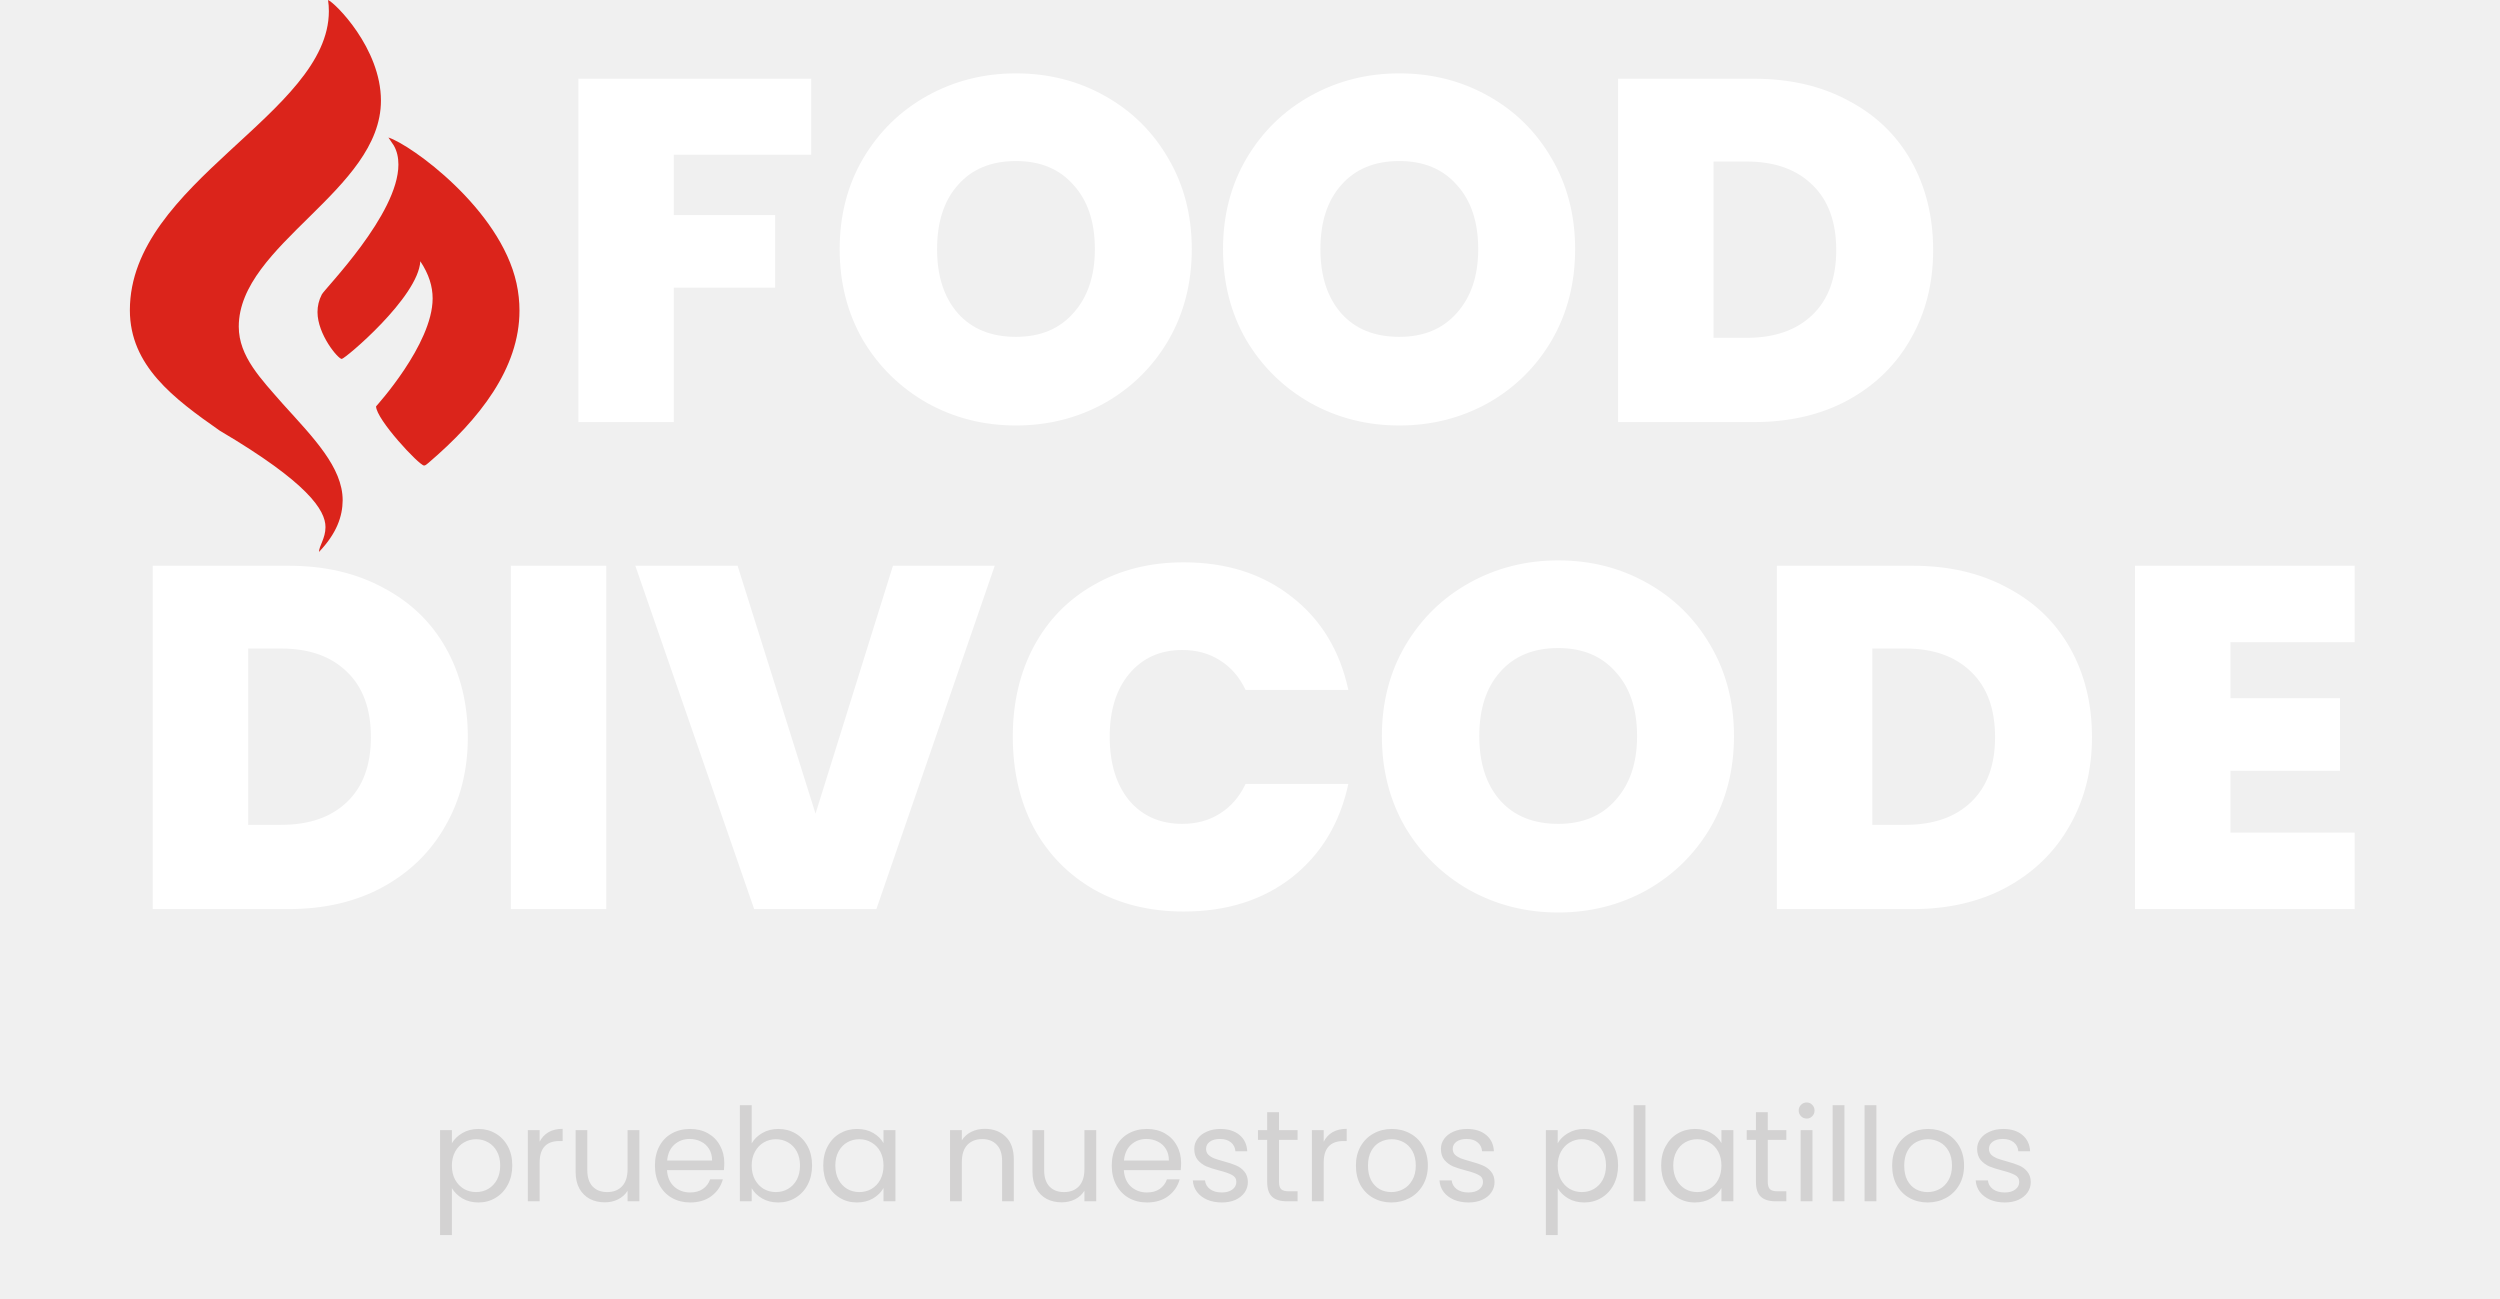
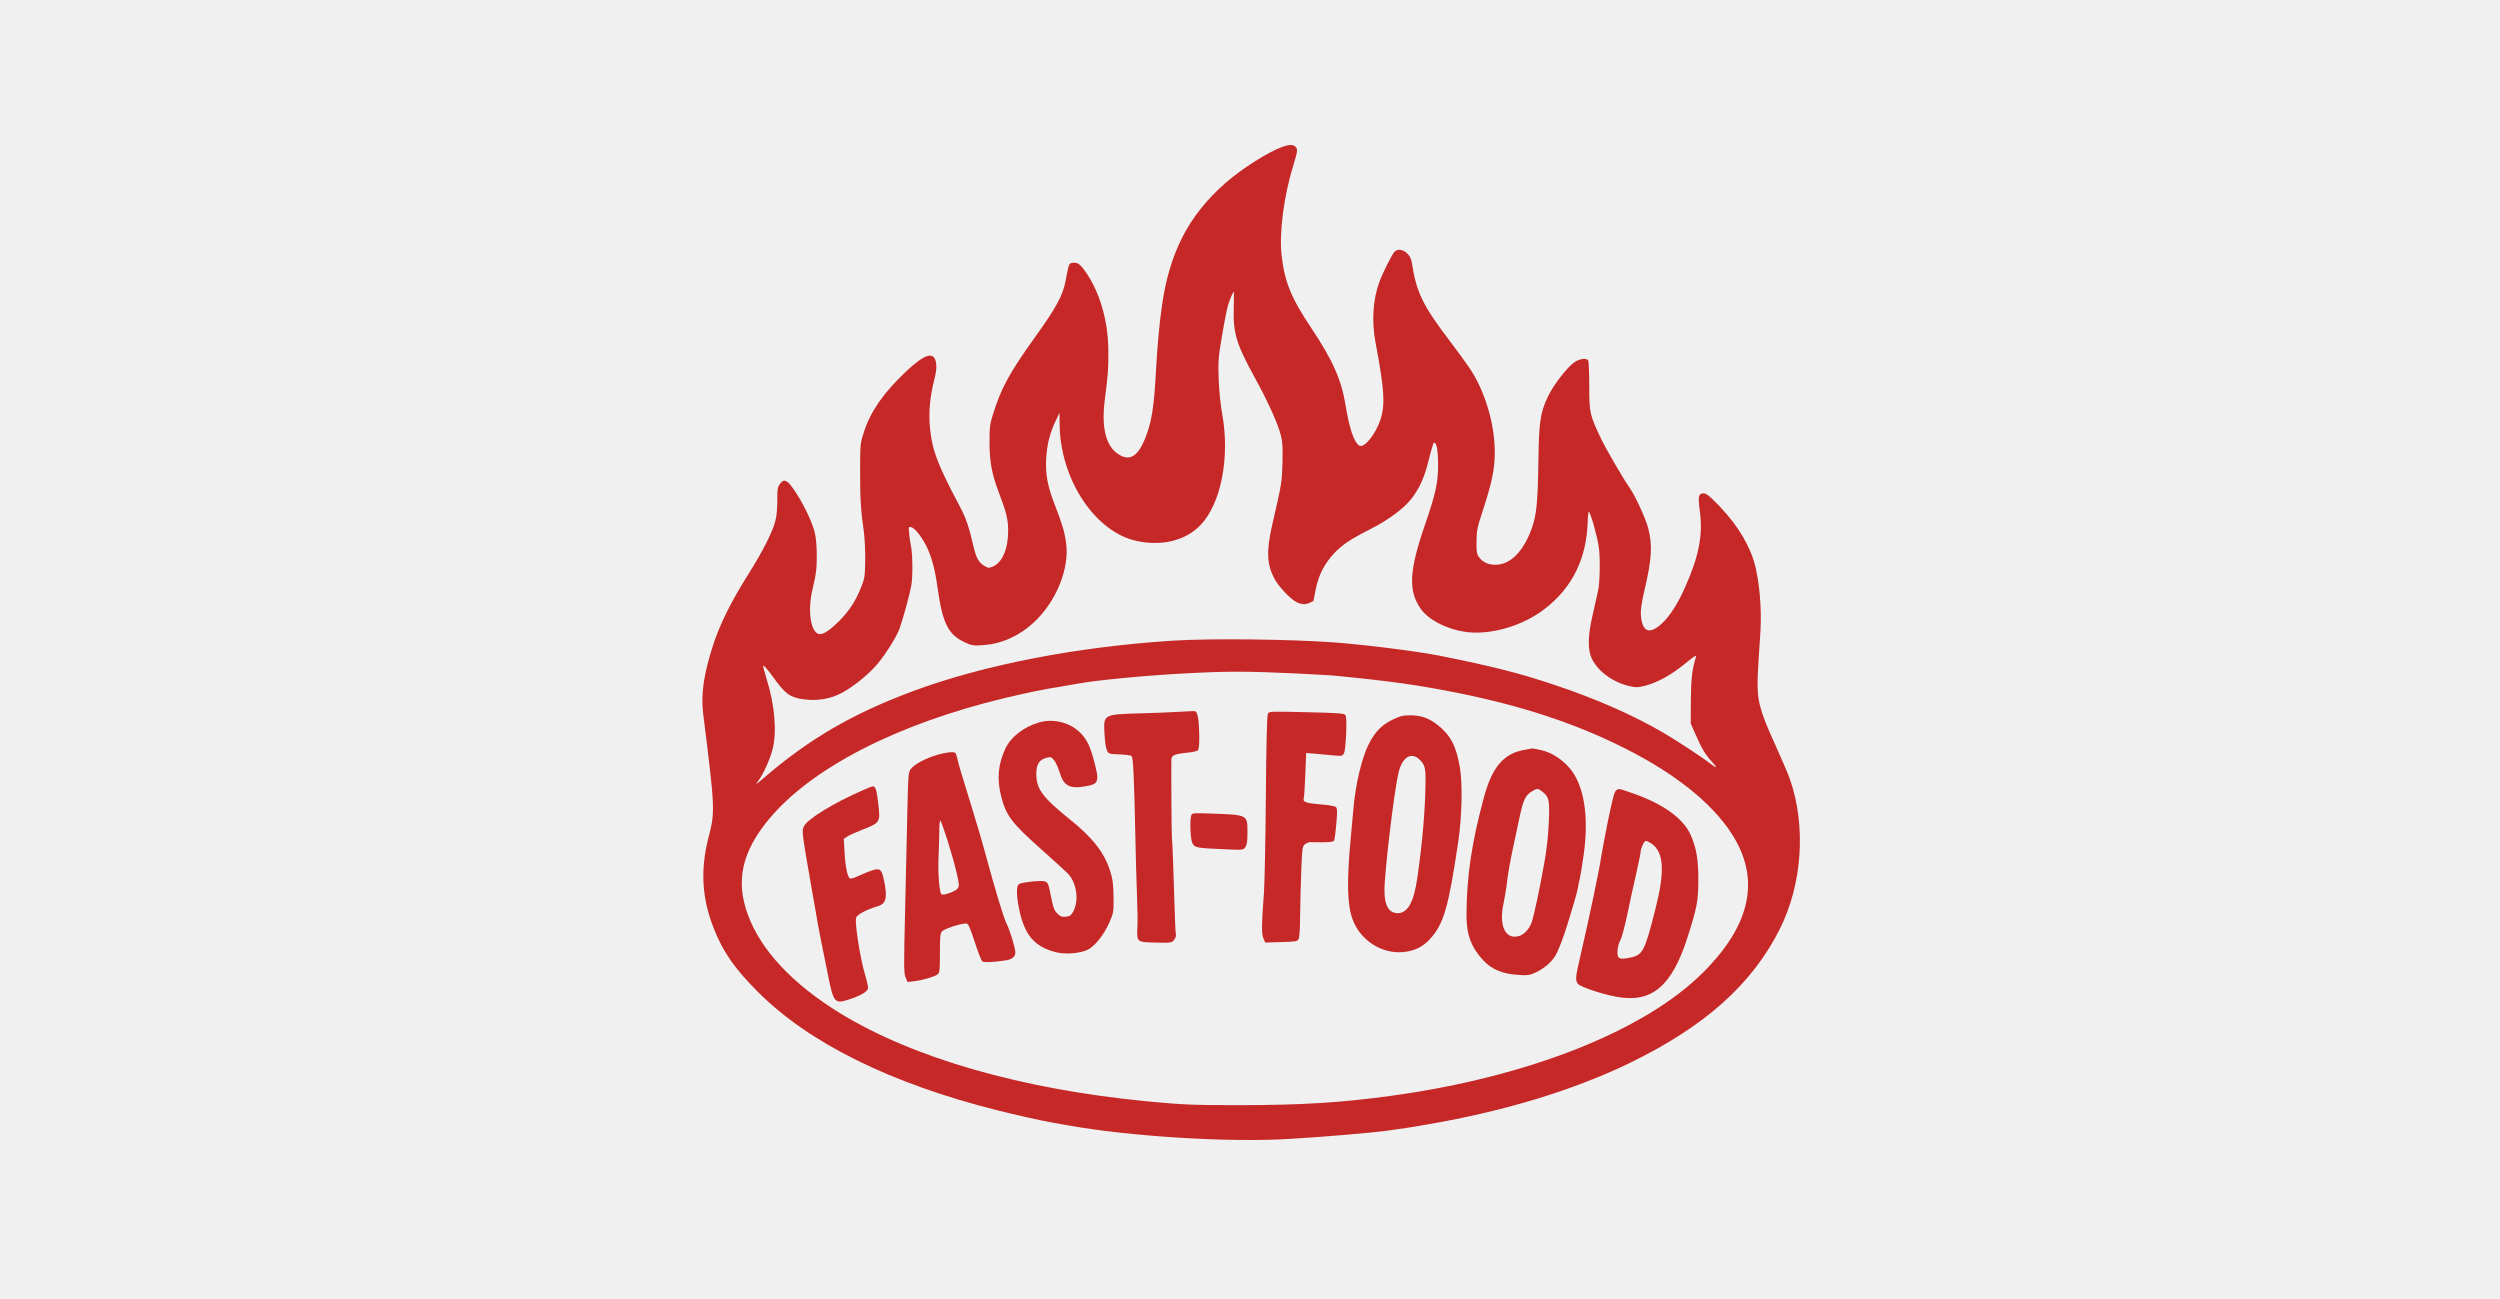
- <svg xmlns="http://www.w3.org/2000/svg" width="77" height="40" viewBox="0 0 77 40" fill="none">
-   <path d="M7.354 10.06C7.354 7.53 11.733 5.86 11.733 3.1C11.733 1.485 10.317 0.082 10.104 0C10.121 0.113 10.129 0.23 10.129 0.343C10.129 3.501 4 5.62 4 9.553C4 11.26 5.342 12.268 6.771 13.266C9.483 14.867 10.025 15.714 10.025 16.235C10.025 16.582 9.825 16.818 9.825 17C10.371 16.427 10.55 15.906 10.554 15.409C10.554 14.394 9.65 13.479 8.713 12.443C8.046 11.678 7.354 10.982 7.354 10.06ZM15.908 8.723C15.404 6.432 12.658 4.457 11.963 4.235L12.129 4.481C12.229 4.656 12.271 4.855 12.271 5.068C12.271 6.6 10.012 8.881 9.912 9.069C9.821 9.244 9.779 9.429 9.779 9.611C9.779 10.3 10.412 11.055 10.525 11.055C10.625 11.055 12.883 9.155 12.946 8.047C13.213 8.449 13.325 8.822 13.325 9.193C13.325 10.605 11.583 12.515 11.583 12.515C11.583 12.913 12.912 14.339 13.062 14.339C13.104 14.339 13.154 14.291 13.196 14.257C14.775 12.909 16 11.342 16 9.566C16 9.292 15.971 9.011 15.908 8.723Z" fill="#DB241B" />
-   <path d="M24.984 2.425V4.765H20.754V6.625H23.874V8.86H20.754V13H17.814V2.425H24.984ZM31.292 13.105C30.302 13.105 29.392 12.875 28.562 12.415C27.732 11.945 27.072 11.3 26.582 10.48C26.102 9.65 25.862 8.715 25.862 7.675C25.862 6.635 26.102 5.705 26.582 4.885C27.072 4.055 27.732 3.41 28.562 2.95C29.392 2.49 30.302 2.26 31.292 2.26C32.292 2.26 33.202 2.49 34.022 2.95C34.852 3.41 35.507 4.055 35.987 4.885C36.467 5.705 36.707 6.635 36.707 7.675C36.707 8.715 36.467 9.65 35.987 10.48C35.507 11.3 34.852 11.945 34.022 12.415C33.192 12.875 32.282 13.105 31.292 13.105ZM31.292 10.375C32.042 10.375 32.632 10.13 33.062 9.64C33.502 9.15 33.722 8.495 33.722 7.675C33.722 6.835 33.502 6.175 33.062 5.695C32.632 5.205 32.042 4.96 31.292 4.96C30.532 4.96 29.937 5.205 29.507 5.695C29.077 6.175 28.862 6.835 28.862 7.675C28.862 8.505 29.077 9.165 29.507 9.655C29.937 10.135 30.532 10.375 31.292 10.375ZM43.099 13.105C42.109 13.105 41.199 12.875 40.369 12.415C39.539 11.945 38.879 11.3 38.389 10.48C37.909 9.65 37.669 8.715 37.669 7.675C37.669 6.635 37.909 5.705 38.389 4.885C38.879 4.055 39.539 3.41 40.369 2.95C41.199 2.49 42.109 2.26 43.099 2.26C44.099 2.26 45.009 2.49 45.829 2.95C46.659 3.41 47.314 4.055 47.794 4.885C48.274 5.705 48.514 6.635 48.514 7.675C48.514 8.715 48.274 9.65 47.794 10.48C47.314 11.3 46.659 11.945 45.829 12.415C44.999 12.875 44.089 13.105 43.099 13.105ZM43.099 10.375C43.849 10.375 44.439 10.13 44.869 9.64C45.309 9.15 45.529 8.495 45.529 7.675C45.529 6.835 45.309 6.175 44.869 5.695C44.439 5.205 43.849 4.96 43.099 4.96C42.339 4.96 41.744 5.205 41.314 5.695C40.884 6.175 40.669 6.835 40.669 7.675C40.669 8.505 40.884 9.165 41.314 9.655C41.744 10.135 42.339 10.375 43.099 10.375ZM54.021 2.425C55.131 2.425 56.101 2.65 56.931 3.1C57.771 3.54 58.416 4.16 58.866 4.96C59.316 5.76 59.541 6.675 59.541 7.705C59.541 8.725 59.311 9.635 58.851 10.435C58.401 11.235 57.756 11.865 56.916 12.325C56.086 12.775 55.121 13 54.021 13H49.836V2.425H54.021ZM53.796 10.405C54.656 10.405 55.331 10.17 55.821 9.7C56.311 9.23 56.556 8.565 56.556 7.705C56.556 6.835 56.311 6.165 55.821 5.695C55.331 5.215 54.656 4.975 53.796 4.975H52.776V10.405H53.796ZM8.889 17.425C9.999 17.425 10.969 17.65 11.799 18.1C12.639 18.54 13.284 19.16 13.734 19.96C14.184 20.76 14.409 21.675 14.409 22.705C14.409 23.725 14.179 24.635 13.719 25.435C13.269 26.235 12.624 26.865 11.784 27.325C10.954 27.775 9.989 28 8.889 28H4.704V17.425H8.889ZM8.664 25.405C9.524 25.405 10.199 25.17 10.689 24.7C11.179 24.23 11.424 23.565 11.424 22.705C11.424 21.835 11.179 21.165 10.689 20.695C10.199 20.215 9.524 19.975 8.664 19.975H7.644V25.405H8.664ZM18.674 17.425V28H15.734V17.425H18.674ZM30.638 17.425L26.993 28H23.228L19.568 17.425H22.718L25.118 25.06L27.503 17.425H30.638ZM31.194 22.69C31.194 21.65 31.409 20.725 31.839 19.915C32.279 19.095 32.899 18.46 33.699 18.01C34.499 17.55 35.419 17.32 36.459 17.32C37.779 17.32 38.889 17.675 39.789 18.385C40.689 19.085 41.269 20.04 41.529 21.25H38.364C38.174 20.85 37.909 20.545 37.569 20.335C37.239 20.125 36.854 20.02 36.414 20.02C35.734 20.02 35.189 20.265 34.779 20.755C34.379 21.235 34.179 21.88 34.179 22.69C34.179 23.51 34.379 24.165 34.779 24.655C35.189 25.135 35.734 25.375 36.414 25.375C36.854 25.375 37.239 25.27 37.569 25.06C37.909 24.85 38.174 24.545 38.364 24.145H41.529C41.269 25.355 40.689 26.315 39.789 27.025C38.889 27.725 37.779 28.075 36.459 28.075C35.419 28.075 34.499 27.85 33.699 27.4C32.899 26.94 32.279 26.305 31.839 25.495C31.409 24.675 31.194 23.74 31.194 22.69ZM47.992 28.105C47.002 28.105 46.092 27.875 45.261 27.415C44.431 26.945 43.772 26.3 43.282 25.48C42.801 24.65 42.562 23.715 42.562 22.675C42.562 21.635 42.801 20.705 43.282 19.885C43.772 19.055 44.431 18.41 45.261 17.95C46.092 17.49 47.002 17.26 47.992 17.26C48.992 17.26 49.901 17.49 50.721 17.95C51.551 18.41 52.206 19.055 52.687 19.885C53.166 20.705 53.407 21.635 53.407 22.675C53.407 23.715 53.166 24.65 52.687 25.48C52.206 26.3 51.551 26.945 50.721 27.415C49.892 27.875 48.981 28.105 47.992 28.105ZM47.992 25.375C48.742 25.375 49.331 25.13 49.761 24.64C50.202 24.15 50.422 23.495 50.422 22.675C50.422 21.835 50.202 21.175 49.761 20.695C49.331 20.205 48.742 19.96 47.992 19.96C47.231 19.96 46.636 20.205 46.206 20.695C45.776 21.175 45.562 21.835 45.562 22.675C45.562 23.505 45.776 24.165 46.206 24.655C46.636 25.135 47.231 25.375 47.992 25.375ZM58.913 17.425C60.023 17.425 60.993 17.65 61.823 18.1C62.663 18.54 63.308 19.16 63.758 19.96C64.208 20.76 64.433 21.675 64.433 22.705C64.433 23.725 64.203 24.635 63.743 25.435C63.293 26.235 62.648 26.865 61.808 27.325C60.978 27.775 60.013 28 58.913 28H54.728V17.425H58.913ZM58.688 25.405C59.548 25.405 60.223 25.17 60.713 24.7C61.203 24.23 61.448 23.565 61.448 22.705C61.448 21.835 61.203 21.165 60.713 20.695C60.223 20.215 59.548 19.975 58.688 19.975H57.668V25.405H58.688ZM68.698 19.78V21.505H72.073V23.74H68.698V25.645H72.523V28H65.758V17.425H72.523V19.78H68.698Z" fill="white" />
-   <path d="M13.918 35.212C13.99 35.087 14.097 34.983 14.238 34.9C14.382 34.815 14.549 34.772 14.738 34.772C14.933 34.772 15.109 34.819 15.266 34.912C15.426 35.005 15.551 35.137 15.642 35.308C15.733 35.476 15.778 35.672 15.778 35.896C15.778 36.117 15.733 36.315 15.642 36.488C15.551 36.661 15.426 36.796 15.266 36.892C15.109 36.988 14.933 37.036 14.738 37.036C14.551 37.036 14.386 36.995 14.242 36.912C14.101 36.827 13.993 36.721 13.918 36.596V38.04H13.554V34.808H13.918V35.212ZM15.406 35.896C15.406 35.731 15.373 35.587 15.306 35.464C15.239 35.341 15.149 35.248 15.034 35.184C14.922 35.12 14.798 35.088 14.662 35.088C14.529 35.088 14.405 35.121 14.29 35.188C14.178 35.252 14.087 35.347 14.018 35.472C13.951 35.595 13.918 35.737 13.918 35.9C13.918 36.065 13.951 36.211 14.018 36.336C14.087 36.459 14.178 36.553 14.29 36.62C14.405 36.684 14.529 36.716 14.662 36.716C14.798 36.716 14.922 36.684 15.034 36.62C15.149 36.553 15.239 36.459 15.306 36.336C15.373 36.211 15.406 36.064 15.406 35.896ZM16.621 35.164C16.685 35.039 16.776 34.941 16.893 34.872C17.013 34.803 17.159 34.768 17.329 34.768V35.144H17.233C16.825 35.144 16.621 35.365 16.621 35.808V37H16.257V34.808H16.621V35.164ZM19.693 34.808V37H19.329V36.676C19.26 36.788 19.163 36.876 19.037 36.94C18.915 37.001 18.779 37.032 18.629 37.032C18.459 37.032 18.305 36.997 18.169 36.928C18.033 36.856 17.925 36.749 17.845 36.608C17.768 36.467 17.729 36.295 17.729 36.092V34.808H18.089V36.044C18.089 36.26 18.144 36.427 18.253 36.544C18.363 36.659 18.512 36.716 18.701 36.716C18.896 36.716 19.049 36.656 19.161 36.536C19.273 36.416 19.329 36.241 19.329 36.012V34.808H19.693ZM22.308 35.82C22.308 35.889 22.304 35.963 22.296 36.04H20.544C20.557 36.256 20.631 36.425 20.764 36.548C20.9 36.668 21.064 36.728 21.256 36.728C21.413 36.728 21.544 36.692 21.648 36.62C21.755 36.545 21.829 36.447 21.872 36.324H22.264C22.205 36.535 22.088 36.707 21.912 36.84C21.736 36.971 21.517 37.036 21.256 37.036C21.048 37.036 20.861 36.989 20.696 36.896C20.533 36.803 20.405 36.671 20.312 36.5C20.219 36.327 20.172 36.127 20.172 35.9C20.172 35.673 20.217 35.475 20.308 35.304C20.399 35.133 20.525 35.003 20.688 34.912C20.853 34.819 21.043 34.772 21.256 34.772C21.464 34.772 21.648 34.817 21.808 34.908C21.968 34.999 22.091 35.124 22.176 35.284C22.264 35.441 22.308 35.62 22.308 35.82ZM21.932 35.744C21.932 35.605 21.901 35.487 21.84 35.388C21.779 35.287 21.695 35.211 21.588 35.16C21.484 35.107 21.368 35.08 21.24 35.08C21.056 35.08 20.899 35.139 20.768 35.256C20.64 35.373 20.567 35.536 20.548 35.744H21.932ZM23.152 35.216C23.227 35.085 23.337 34.979 23.48 34.896C23.625 34.813 23.788 34.772 23.973 34.772C24.17 34.772 24.347 34.819 24.505 34.912C24.662 35.005 24.786 35.137 24.877 35.308C24.967 35.476 25.012 35.672 25.012 35.896C25.012 36.117 24.967 36.315 24.877 36.488C24.786 36.661 24.66 36.796 24.5 36.892C24.343 36.988 24.167 37.036 23.973 37.036C23.783 37.036 23.616 36.995 23.473 36.912C23.331 36.829 23.224 36.724 23.152 36.596V37H22.788V34.04H23.152V35.216ZM24.64 35.896C24.64 35.731 24.607 35.587 24.541 35.464C24.474 35.341 24.383 35.248 24.268 35.184C24.157 35.12 24.032 35.088 23.896 35.088C23.763 35.088 23.639 35.121 23.524 35.188C23.413 35.252 23.322 35.347 23.253 35.472C23.186 35.595 23.152 35.737 23.152 35.9C23.152 36.065 23.186 36.211 23.253 36.336C23.322 36.459 23.413 36.553 23.524 36.62C23.639 36.684 23.763 36.716 23.896 36.716C24.032 36.716 24.157 36.684 24.268 36.62C24.383 36.553 24.474 36.459 24.541 36.336C24.607 36.211 24.64 36.064 24.64 35.896ZM25.356 35.896C25.356 35.672 25.401 35.476 25.492 35.308C25.582 35.137 25.706 35.005 25.864 34.912C26.024 34.819 26.201 34.772 26.396 34.772C26.588 34.772 26.754 34.813 26.896 34.896C27.037 34.979 27.142 35.083 27.212 35.208V34.808H27.58V37H27.212V36.592C27.14 36.72 27.032 36.827 26.888 36.912C26.746 36.995 26.581 37.036 26.392 37.036C26.197 37.036 26.021 36.988 25.864 36.892C25.706 36.796 25.582 36.661 25.492 36.488C25.401 36.315 25.356 36.117 25.356 35.896ZM27.212 35.9C27.212 35.735 27.178 35.591 27.112 35.468C27.045 35.345 26.954 35.252 26.84 35.188C26.728 35.121 26.604 35.088 26.468 35.088C26.332 35.088 26.208 35.12 26.096 35.184C25.984 35.248 25.894 35.341 25.828 35.464C25.761 35.587 25.728 35.731 25.728 35.896C25.728 36.064 25.761 36.211 25.828 36.336C25.894 36.459 25.984 36.553 26.096 36.62C26.208 36.684 26.332 36.716 26.468 36.716C26.604 36.716 26.728 36.684 26.84 36.62C26.954 36.553 27.045 36.459 27.112 36.336C27.178 36.211 27.212 36.065 27.212 35.9ZM30.329 34.768C30.596 34.768 30.812 34.849 30.977 35.012C31.142 35.172 31.225 35.404 31.225 35.708V37H30.865V35.76C30.865 35.541 30.811 35.375 30.701 35.26C30.592 35.143 30.442 35.084 30.253 35.084C30.061 35.084 29.908 35.144 29.793 35.264C29.681 35.384 29.625 35.559 29.625 35.788V37H29.261V34.808H29.625V35.12C29.697 35.008 29.794 34.921 29.917 34.86C30.043 34.799 30.18 34.768 30.329 34.768ZM33.764 34.808V37H33.4V36.676C33.33 36.788 33.233 36.876 33.108 36.94C32.985 37.001 32.849 37.032 32.7 37.032C32.529 37.032 32.376 36.997 32.24 36.928C32.104 36.856 31.996 36.749 31.916 36.608C31.838 36.467 31.8 36.295 31.8 36.092V34.808H32.16V36.044C32.16 36.26 32.214 36.427 32.324 36.544C32.433 36.659 32.582 36.716 32.772 36.716C32.966 36.716 33.12 36.656 33.232 36.536C33.344 36.416 33.4 36.241 33.4 36.012V34.808H33.764ZM36.378 35.82C36.378 35.889 36.374 35.963 36.366 36.04H34.614C34.628 36.256 34.701 36.425 34.834 36.548C34.97 36.668 35.134 36.728 35.326 36.728C35.484 36.728 35.614 36.692 35.718 36.62C35.825 36.545 35.9 36.447 35.942 36.324H36.334C36.276 36.535 36.158 36.707 35.982 36.84C35.806 36.971 35.588 37.036 35.326 37.036C35.118 37.036 34.932 36.989 34.766 36.896C34.604 36.803 34.476 36.671 34.382 36.5C34.289 36.327 34.242 36.127 34.242 35.9C34.242 35.673 34.288 35.475 34.378 35.304C34.469 35.133 34.596 35.003 34.758 34.912C34.924 34.819 35.113 34.772 35.326 34.772C35.534 34.772 35.718 34.817 35.878 34.908C36.038 34.999 36.161 35.124 36.246 35.284C36.334 35.441 36.378 35.62 36.378 35.82ZM36.002 35.744C36.002 35.605 35.972 35.487 35.91 35.388C35.849 35.287 35.765 35.211 35.658 35.16C35.554 35.107 35.438 35.08 35.31 35.08C35.126 35.08 34.969 35.139 34.838 35.256C34.71 35.373 34.637 35.536 34.618 35.744H36.002ZM37.635 37.036C37.467 37.036 37.316 37.008 37.183 36.952C37.049 36.893 36.944 36.813 36.867 36.712C36.789 36.608 36.747 36.489 36.739 36.356H37.115C37.125 36.465 37.176 36.555 37.267 36.624C37.36 36.693 37.481 36.728 37.631 36.728C37.769 36.728 37.879 36.697 37.959 36.636C38.039 36.575 38.079 36.497 38.079 36.404C38.079 36.308 38.036 36.237 37.951 36.192C37.865 36.144 37.733 36.097 37.555 36.052C37.392 36.009 37.259 35.967 37.155 35.924C37.053 35.879 36.965 35.813 36.891 35.728C36.819 35.64 36.783 35.525 36.783 35.384C36.783 35.272 36.816 35.169 36.883 35.076C36.949 34.983 37.044 34.909 37.167 34.856C37.289 34.8 37.429 34.772 37.587 34.772C37.829 34.772 38.025 34.833 38.175 34.956C38.324 35.079 38.404 35.247 38.415 35.46H38.051C38.043 35.345 37.996 35.253 37.911 35.184C37.828 35.115 37.716 35.08 37.575 35.08C37.444 35.08 37.34 35.108 37.263 35.164C37.185 35.22 37.147 35.293 37.147 35.384C37.147 35.456 37.169 35.516 37.215 35.564C37.263 35.609 37.321 35.647 37.391 35.676C37.463 35.703 37.561 35.733 37.687 35.768C37.844 35.811 37.972 35.853 38.071 35.896C38.169 35.936 38.253 35.997 38.323 36.08C38.395 36.163 38.432 36.271 38.435 36.404C38.435 36.524 38.401 36.632 38.335 36.728C38.268 36.824 38.173 36.9 38.051 36.956C37.931 37.009 37.792 37.036 37.635 37.036ZM39.393 35.108V36.4C39.393 36.507 39.415 36.583 39.461 36.628C39.506 36.671 39.585 36.692 39.697 36.692H39.965V37H39.637C39.434 37 39.282 36.953 39.181 36.86C39.079 36.767 39.029 36.613 39.029 36.4V35.108H38.745V34.808H39.029V34.256H39.393V34.808H39.965V35.108H39.393ZM40.77 35.164C40.834 35.039 40.924 34.941 41.042 34.872C41.162 34.803 41.307 34.768 41.478 34.768V35.144H41.382C40.974 35.144 40.77 35.365 40.77 35.808V37H40.406V34.808H40.77V35.164ZM42.854 37.036C42.648 37.036 42.462 36.989 42.294 36.896C42.129 36.803 41.998 36.671 41.902 36.5C41.809 36.327 41.762 36.127 41.762 35.9C41.762 35.676 41.81 35.479 41.906 35.308C42.005 35.135 42.138 35.003 42.306 34.912C42.474 34.819 42.662 34.772 42.87 34.772C43.078 34.772 43.266 34.819 43.434 34.912C43.602 35.003 43.734 35.133 43.83 35.304C43.928 35.475 43.978 35.673 43.978 35.9C43.978 36.127 43.927 36.327 43.826 36.5C43.727 36.671 43.593 36.803 43.422 36.896C43.251 36.989 43.062 37.036 42.854 37.036ZM42.854 36.716C42.984 36.716 43.107 36.685 43.222 36.624C43.337 36.563 43.428 36.471 43.498 36.348C43.57 36.225 43.606 36.076 43.606 35.9C43.606 35.724 43.571 35.575 43.502 35.452C43.432 35.329 43.342 35.239 43.23 35.18C43.118 35.119 42.996 35.088 42.866 35.088C42.733 35.088 42.61 35.119 42.498 35.18C42.389 35.239 42.3 35.329 42.234 35.452C42.167 35.575 42.134 35.724 42.134 35.9C42.134 36.079 42.166 36.229 42.23 36.352C42.297 36.475 42.385 36.567 42.494 36.628C42.603 36.687 42.723 36.716 42.854 36.716ZM45.232 37.036C45.064 37.036 44.914 37.008 44.78 36.952C44.647 36.893 44.542 36.813 44.464 36.712C44.387 36.608 44.344 36.489 44.336 36.356H44.712C44.723 36.465 44.774 36.555 44.864 36.624C44.958 36.693 45.079 36.728 45.228 36.728C45.367 36.728 45.476 36.697 45.556 36.636C45.636 36.575 45.676 36.497 45.676 36.404C45.676 36.308 45.634 36.237 45.548 36.192C45.463 36.144 45.331 36.097 45.152 36.052C44.99 36.009 44.856 35.967 44.752 35.924C44.651 35.879 44.563 35.813 44.488 35.728C44.416 35.64 44.38 35.525 44.38 35.384C44.38 35.272 44.414 35.169 44.48 35.076C44.547 34.983 44.642 34.909 44.764 34.856C44.887 34.8 45.027 34.772 45.184 34.772C45.427 34.772 45.623 34.833 45.772 34.956C45.922 35.079 46.002 35.247 46.012 35.46H45.648C45.64 35.345 45.594 35.253 45.508 35.184C45.426 35.115 45.314 35.08 45.172 35.08C45.042 35.08 44.938 35.108 44.86 35.164C44.783 35.22 44.744 35.293 44.744 35.384C44.744 35.456 44.767 35.516 44.812 35.564C44.86 35.609 44.919 35.647 44.988 35.676C45.06 35.703 45.159 35.733 45.284 35.768C45.442 35.811 45.57 35.853 45.668 35.896C45.767 35.936 45.851 35.997 45.92 36.08C45.992 36.163 46.03 36.271 46.032 36.404C46.032 36.524 45.999 36.632 45.932 36.728C45.866 36.824 45.771 36.9 45.648 36.956C45.528 37.009 45.39 37.036 45.232 37.036ZM47.977 35.212C48.049 35.087 48.155 34.983 48.297 34.9C48.441 34.815 48.607 34.772 48.797 34.772C48.991 34.772 49.167 34.819 49.325 34.912C49.485 35.005 49.61 35.137 49.701 35.308C49.791 35.476 49.837 35.672 49.837 35.896C49.837 36.117 49.791 36.315 49.701 36.488C49.61 36.661 49.485 36.796 49.325 36.892C49.167 36.988 48.991 37.036 48.797 37.036C48.61 37.036 48.445 36.995 48.301 36.912C48.159 36.827 48.051 36.721 47.977 36.596V38.04H47.613V34.808H47.977V35.212ZM49.465 35.896C49.465 35.731 49.431 35.587 49.365 35.464C49.298 35.341 49.207 35.248 49.093 35.184C48.981 35.12 48.857 35.088 48.721 35.088C48.587 35.088 48.463 35.121 48.349 35.188C48.237 35.252 48.146 35.347 48.077 35.472C48.01 35.595 47.977 35.737 47.977 35.9C47.977 36.065 48.01 36.211 48.077 36.336C48.146 36.459 48.237 36.553 48.349 36.62C48.463 36.684 48.587 36.716 48.721 36.716C48.857 36.716 48.981 36.684 49.093 36.62C49.207 36.553 49.298 36.459 49.365 36.336C49.431 36.211 49.465 36.064 49.465 35.896ZM50.68 34.04V37H50.316V34.04H50.68ZM51.164 35.896C51.164 35.672 51.209 35.476 51.3 35.308C51.391 35.137 51.515 35.005 51.672 34.912C51.832 34.819 52.01 34.772 52.204 34.772C52.396 34.772 52.563 34.813 52.704 34.896C52.846 34.979 52.951 35.083 53.02 35.208V34.808H53.388V37H53.02V36.592C52.948 36.72 52.84 36.827 52.696 36.912C52.555 36.995 52.389 37.036 52.2 37.036C52.005 37.036 51.83 36.988 51.672 36.892C51.515 36.796 51.391 36.661 51.3 36.488C51.209 36.315 51.164 36.117 51.164 35.896ZM53.02 35.9C53.02 35.735 52.987 35.591 52.92 35.468C52.853 35.345 52.763 35.252 52.648 35.188C52.536 35.121 52.412 35.088 52.276 35.088C52.14 35.088 52.016 35.12 51.904 35.184C51.792 35.248 51.703 35.341 51.636 35.464C51.569 35.587 51.536 35.731 51.536 35.896C51.536 36.064 51.569 36.211 51.636 36.336C51.703 36.459 51.792 36.553 51.904 36.62C52.016 36.684 52.14 36.716 52.276 36.716C52.412 36.716 52.536 36.684 52.648 36.62C52.763 36.553 52.853 36.459 52.92 36.336C52.987 36.211 53.02 36.065 53.02 35.9ZM54.447 35.108V36.4C54.447 36.507 54.47 36.583 54.515 36.628C54.561 36.671 54.639 36.692 54.751 36.692H55.019V37H54.691C54.489 37 54.337 36.953 54.235 36.86C54.134 36.767 54.083 36.613 54.083 36.4V35.108H53.799V34.808H54.083V34.256H54.447V34.808H55.019V35.108H54.447ZM55.648 34.452C55.579 34.452 55.52 34.428 55.472 34.38C55.424 34.332 55.4 34.273 55.4 34.204C55.4 34.135 55.424 34.076 55.472 34.028C55.52 33.98 55.579 33.956 55.648 33.956C55.715 33.956 55.771 33.98 55.816 34.028C55.864 34.076 55.888 34.135 55.888 34.204C55.888 34.273 55.864 34.332 55.816 34.38C55.771 34.428 55.715 34.452 55.648 34.452ZM55.824 34.808V37H55.46V34.808H55.824ZM56.809 34.04V37H56.445V34.04H56.809ZM57.793 34.04V37H57.429V34.04H57.793ZM59.37 37.036C59.164 37.036 58.977 36.989 58.809 36.896C58.644 36.803 58.514 36.671 58.417 36.5C58.324 36.327 58.278 36.127 58.278 35.9C58.278 35.676 58.325 35.479 58.422 35.308C58.52 35.135 58.654 35.003 58.822 34.912C58.989 34.819 59.178 34.772 59.386 34.772C59.593 34.772 59.782 34.819 59.95 34.912C60.117 35.003 60.249 35.133 60.346 35.304C60.444 35.475 60.493 35.673 60.493 35.9C60.493 36.127 60.443 36.327 60.342 36.5C60.243 36.671 60.108 36.803 59.938 36.896C59.767 36.989 59.578 37.036 59.37 37.036ZM59.37 36.716C59.5 36.716 59.623 36.685 59.737 36.624C59.852 36.563 59.944 36.471 60.014 36.348C60.086 36.225 60.121 36.076 60.121 35.9C60.121 35.724 60.087 35.575 60.017 35.452C59.948 35.329 59.858 35.239 59.745 35.18C59.633 35.119 59.512 35.088 59.382 35.088C59.248 35.088 59.126 35.119 59.014 35.18C58.904 35.239 58.816 35.329 58.749 35.452C58.683 35.575 58.65 35.724 58.65 35.9C58.65 36.079 58.681 36.229 58.745 36.352C58.812 36.475 58.9 36.567 59.01 36.628C59.119 36.687 59.239 36.716 59.37 36.716ZM61.748 37.036C61.58 37.036 61.429 37.008 61.296 36.952C61.163 36.893 61.057 36.813 60.98 36.712C60.903 36.608 60.86 36.489 60.852 36.356H61.228C61.239 36.465 61.289 36.555 61.38 36.624C61.473 36.693 61.595 36.728 61.744 36.728C61.883 36.728 61.992 36.697 62.072 36.636C62.152 36.575 62.192 36.497 62.192 36.404C62.192 36.308 62.149 36.237 62.064 36.192C61.979 36.144 61.847 36.097 61.668 36.052C61.505 36.009 61.372 35.967 61.268 35.924C61.167 35.879 61.079 35.813 61.004 35.728C60.932 35.64 60.896 35.525 60.896 35.384C60.896 35.272 60.929 35.169 60.996 35.076C61.063 34.983 61.157 34.909 61.28 34.856C61.403 34.8 61.543 34.772 61.7 34.772C61.943 34.772 62.139 34.833 62.288 34.956C62.437 35.079 62.517 35.247 62.528 35.46H62.164C62.156 35.345 62.109 35.253 62.024 35.184C61.941 35.115 61.829 35.08 61.688 35.08C61.557 35.08 61.453 35.108 61.376 35.164C61.299 35.22 61.26 35.293 61.26 35.384C61.26 35.456 61.283 35.516 61.328 35.564C61.376 35.609 61.435 35.647 61.504 35.676C61.576 35.703 61.675 35.733 61.8 35.768C61.957 35.811 62.085 35.853 62.184 35.896C62.283 35.936 62.367 35.997 62.436 36.08C62.508 36.163 62.545 36.271 62.548 36.404C62.548 36.524 62.515 36.632 62.448 36.728C62.381 36.824 62.287 36.9 62.164 36.956C62.044 37.009 61.905 37.036 61.748 37.036Z" fill="#D3D2D2" />
+ <svg xmlns="http://www.w3.org/2000/svg" width="77" height="40" viewBox="0 0 1024 1024" fill="none">
+   <g transform="translate(0,1024) scale(0.1,-0.1)" fill="#c62828" stroke="none">
+     <path d="M5375 9082 c-110 -39 -321 -173 -450 -286 -290 -256 -440 -547 -500     -971 -19 -132 -36 -321 -45 -485 -17 -320 -35 -432 -91 -567 -51 -122 -109     -163 -183 -128 -118 56 -162 210 -130 450 24 183 29 249 27 385 -2 225 -64     443 -168 600 -51 76 -72 93 -113 88 -29 -3 -31 -7 -56 -143 -22 -114 -73 -209     -235 -435 -209 -291 -274 -411 -338 -618 -24 -76 -27 -104 -27 -217 0 -156 19     -257 76 -405 58 -152 71 -205 71 -295 1 -140 -46 -251 -120 -282 -31 -13 -38     -12 -65 4 -48 28 -66 61 -89 158 -33 145 -59 222 -105 308 -178 335 -219 443     -237 620 -12 122 -2 243 34 385 15 58 19 95 14 128 -14 97 -87 77 -240 -68     -172 -163 -275 -309 -327 -468 -31 -94 -32 -97 -32 -305 -1 -216 5 -321 29     -485 7 -52 12 -156 11 -230 -2 -126 -4 -140 -34 -215 -39 -98 -90 -178 -162     -252 -73 -75 -127 -113 -160 -113 -71 0 -102 175 -60 351 31 131 35 170 34     289 -1 65 -7 130 -18 170 -20 75 -81 203 -138 293 -73 114 -100 130 -136 79     -17 -23 -20 -43 -19 -127 0 -65 -5 -123 -16 -165 -25 -92 -100 -239 -217 -425     -128 -202 -219 -386 -270 -541 -78 -239 -101 -397 -81 -556 94 -755 94 -766     41 -973 -65 -255 -52 -479 43 -718 72 -183 165 -316 347 -498 402 -403 1048     -723 1890 -934 144 -36 329 -78 425 -95 28 -5 91 -16 140 -25 488 -86 1244     -133 1720 -106 279 16 665 49 795 67 58 9 121 17 140 20 19 3 98 15 175 29     607 105 1146 269 1590 484 592 288 963 619 1183 1057 177 354 208 811 79 1181     -13 38 -66 160 -116 272 -124 271 -144 350 -138 531 3 74 11 210 18 303 15     188 4 378 -30 543 -35 169 -137 344 -293 507 -73 75 -100 97 -121 97 -41 0     -46 -23 -30 -140 25 -188 -7 -354 -114 -595 -58 -132 -121 -231 -182 -288     -100 -94 -159 -72 -169 63 -3 38 5 95 26 185 60 256 67 363 32 500 -19 75     -105 261 -148 321 -45 63 -185 303 -221 379 -93 195 -96 209 -96 420 0 105 -4     196 -8 203 -14 21 -69 14 -110 -15 -57 -40 -163 -176 -207 -268 -61 -128 -72     -200 -76 -510 -5 -327 -15 -429 -53 -533 -66 -183 -171 -286 -287 -285 -57 0     -98 20 -129 61 -17 23 -20 42 -19 122 1 82 6 112 42 220 81 249 102 347 102     485 0 226 -79 486 -201 666 -23 35 -91 127 -149 204 -219 288 -268 388 -305     629 -12 76 -97 124 -137 79 -21 -24 -91 -163 -117 -234 -52 -138 -63 -313 -31     -481 68 -361 77 -483 41 -599 -38 -121 -131 -237 -170 -212 -40 26 -77 131     -106 310 -34 210 -102 362 -274 620 -156 233 -209 362 -232 572 -20 179 19     472 95 716 29 93 32 113 21 130 -16 26 -49 29 -110 7z m-383 -1264 c-6 -205     18 -286 167 -558 106 -194 179 -355 205 -455 12 -46 15 -95 12 -215 -5 -158     -5 -158 -80 -485 -48 -208 -44 -312 16 -427 28 -53 104 -138 156 -174 40 -28     81 -35 118 -19 19 8 34 15 34 17 0 2 9 44 19 95 24 113 67 197 144 280 64 68     127 110 290 193 141 71 267 166 325 244 65 88 99 167 134 310 17 69 34 126 39     126 21 0 32 -62 32 -175 1 -139 -20 -231 -104 -475 -123 -356 -132 -515 -36     -656 63 -94 220 -172 379 -189 191 -19 431 53 598 181 221 168 335 400 343     696 1 42 5 74 9 72 15 -9 68 -200 79 -283 11 -79 8 -270 -5 -331 -3 -14 -8     -38 -12 -55 -3 -16 -19 -88 -36 -160 -34 -149 -36 -261 -3 -328 48 -101 169     -189 302 -218 47 -11 64 -10 122 5 97 26 205 86 311 173 74 61 92 72 86 52     -31 -101 -38 -166 -40 -339 l-1 -185 40 -90 c48 -110 75 -154 127 -211 47 -51     42 -57 -11 -16 -58 46 -268 184 -371 244 -238 139 -535 270 -860 378 -277 93     -479 144 -905 230 -179 35 -581 86 -835 105 -346 25 -963 32 -1260 14 -763     -48 -1501 -191 -2064 -401 -474 -177 -815 -376 -1177 -688 -59 -51 -62 -52     -36 -17 39 51 91 167 112 247 36 135 18 354 -47 558 -16 51 -28 98 -26 104 2     6 38 -35 79 -92 93 -130 131 -158 233 -173 111 -16 217 1 308 50 95 51 215     149 283 231 65 78 148 211 171 274 28 77 81 271 94 344 12 69 10 257 -4 314     -4 14 -9 53 -13 87 -6 60 -5 62 16 56 29 -7 81 -73 120 -150 39 -79 67 -180     86 -317 41 -295 84 -380 223 -444 49 -22 64 -24 136 -19 146 10 282 70 398     176 179 164 286 426 258 630 -12 88 -30 147 -89 301 -57 144 -75 242 -68 365     6 110 30 204 76 299 l29 61 1 -90 c4 -435 279 -851 610 -921 198 -42 383 4     499 124 163 168 235 533 173 877 -13 71 -25 183 -28 275 -5 143 -3 170 27 345     17 105 39 213 47 240 14 45 40 105 46 105 1 0 0 -55 -1 -122z m513 -2889 c116     -6 230 -12 255 -14 460 -44 682 -75 1010 -141 507 -103 922 -241 1305 -434     396 -199 686 -431 842 -672 229 -354 156 -715 -222 -1093 -461 -463 -1381     -827 -2460 -975 -403 -55 -701 -73 -1195 -74 -369 0 -448 3 -730 30 -992 96     -1842 340 -2422 695 -375 230 -626 498 -728 779 -97 264 -46 494 166 750 336     405 1011 752 1860 956 186 44 301 68 429 88 55 9 123 21 150 26 136 26 530 64     835 80 352 19 501 18 905 -1z" />
+     <path d="M4570 4628 c-58 -4 -190 -9 -295 -12 -316 -9 -311 -6 -302 -165 2     -54 11 -112 19 -127 13 -28 16 -29 98 -32 46 -2 89 -7 96 -13 13 -11 20 -156     30 -629 3 -162 9 -374 13 -470 4 -96 6 -211 3 -255 -5 -114 -5 -114 146 -117     120 -3 124 -2 143 21 11 13 17 31 15 40 -4 15 -7 89 -22 561 -3 107 -8 198     -10 201 -2 4 -6 517 -4 620 0 33 28 45 125 54 39 4 76 12 83 18 9 7 13 41 12     121 -2 118 -12 182 -33 188 -6 2 -59 0 -117 -4z" />
+     <path d="M5261 4612 c-7 -13 -13 -242 -16 -653 -3 -349 -10 -690 -15 -759 -19     -253 -20 -320 -5 -357 l15 -35 126 4 c113 3 127 5 137 23 7 12 12 81 12 180 1     88 5 248 9 355 7 180 9 196 29 213 11 10 32 17 46 17 14 -1 60 -2 102 -1 63 1     78 4 84 18 3 10 11 69 16 132 8 91 7 117 -3 127 -8 8 -57 17 -127 22 -112 9     -137 19 -127 49 3 6 8 89 12 183 l7 173 71 -6 c39 -4 103 -9 142 -13 69 -6 72     -6 85 17 16 30 26 286 12 300 -15 15 -40 17 -330 24 -263 6 -272 6 -282 -13z" />
+     <path d="M6245 4566 c-85 -40 -141 -98 -190 -196 -55 -110 -104 -319 -120     -511 -3 -37 -12 -136 -20 -220 -33 -351 -29 -536 15 -651 61 -163 228 -270     397 -255 90 9 155 40 213 104 108 118 146 250 223 773 28 193 34 452 12 578     -28 167 -73 254 -172 333 -71 57 -133 79 -221 79 -56 0 -79 -6 -137 -34z m214     -317 c39 -39 46 -63 45 -169 -2 -219 -23 -470 -64 -758 -28 -195 -76 -282     -155 -282 -70 0 -105 59 -105 180 0 144 77 786 111 928 30 124 102 167 168     101z" />
+     <path d="M3461 4545 c-123 -35 -225 -113 -270 -208 -58 -125 -68 -240 -32     -380 39 -151 84 -209 331 -428 85 -75 172 -155 194 -177 71 -74 90 -217 40     -303 -16 -28 -27 -35 -57 -37 -30 -3 -43 2 -66 25 -27 28 -32 41 -61 186 -9     46 -17 60 -36 67 -24 10 -175 -5 -204 -20 -23 -11 -23 -85 -1 -195 43 -211     123 -303 300 -345 67 -16 178 -7 236 19 58 25 134 120 176 217 33 77 34 83 33     204 -2 104 -6 138 -28 206 -46 143 -136 258 -316 403 -215 173 -265 240 -265     358 0 76 23 113 80 128 35 8 39 7 61 -20 13 -16 32 -59 43 -95 33 -107 77     -131 202 -110 108 18 114 35 67 209 -29 106 -52 154 -97 204 -80 87 -214 124     -330 92z" />
+     <path d="M7291 4329 c-169 -28 -260 -132 -326 -374 -97 -357 -137 -626 -138     -930 -1 -153 38 -257 133 -358 68 -72 151 -106 276 -114 72 -5 88 -3 136 19     63 29 121 78 153 128 25 41 65 142 100 258 14 45 36 118 49 162 14 44 27 96     31 117 3 21 10 54 15 73 5 19 19 105 31 190 43 307 2 555 -113 686 -61 70     -142 121 -217 138 -39 9 -71 15 -73 15 -2 -1 -27 -5 -57 -10z m133 -330 c54     -42 60 -68 52 -240 -4 -103 -16 -215 -36 -325 -34 -195 -83 -425 -100 -469     -20 -52 -59 -94 -98 -105 -107 -33 -162 80 -123 256 10 49 22 118 26 154 6 67     26 177 50 290 8 36 29 132 46 215 33 158 48 193 103 226 39 24 47 24 80 -2z" />
+     <path d="M2650 4287 c-91 -27 -177 -74 -205 -111 -19 -26 -20 -47 -26 -304 -4     -152 -12 -507 -18 -788 -11 -459 -11 -516 3 -549 l16 -38 50 6 c67 8 160 35     185 53 18 14 20 26 20 168 0 132 2 157 17 173 19 21 165 67 194 61 13 -2 29     -39 64 -146 25 -79 52 -148 60 -153 14 -9 87 -6 180 8 53 7 80 29 80 63 0 34     -44 179 -71 231 -22 44 -89 266 -159 524 -28 105 -82 289 -120 410 -72 233     -94 304 -110 373 -10 40 -12 42 -48 41 -20 0 -71 -10 -112 -22z m82 -664 c26     -82 59 -197 73 -257 22 -95 24 -112 11 -130 -15 -24 -116 -60 -129 -47 -16 16     -29 167 -23 286 3 66 6 159 6 208 0 48 3 87 8 87 4 0 28 -66 54 -147z" />
+     <path d="M2060 4006 c-228 -100 -430 -225 -457 -281 -15 -31 -14 -45 11 -202     15 -92 36 -213 46 -268 10 -55 26 -144 35 -198 8 -53 28 -163 45 -245 16 -81     41 -203 55 -272 41 -205 51 -217 162 -181 93 30 147 62 151 88 2 12 -8 57 -21     100 -37 117 -85 412 -73 456 6 25 81 65 169 91 68 19 80 67 52 201 -19 90 -29     100 -86 85 -24 -7 -71 -26 -106 -42 -34 -17 -68 -28 -76 -25 -20 8 -38 91 -44     212 l-6 101 29 19 c15 10 71 35 123 55 133 52 137 58 121 196 -13 113 -22 144     -43 144 -7 0 -46 -15 -87 -34z" />
+     <path d="M8006 4007 c-13 -9 -30 -75 -66 -252 -26 -132 -51 -265 -55 -295 -8     -64 -97 -488 -155 -736 -44 -189 -47 -210 -25 -241 16 -23 193 -83 309 -103     274 -50 433 84 556 470 76 239 84 284 85 455 0 160 -15 247 -60 351 -57 130     -218 246 -454 328 -118 41 -112 40 -135 23z m279 -418 c100 -69 108 -219 29     -527 -83 -327 -97 -353 -202 -374 -83 -16 -98 -7 -94 57 1 26 11 62 21 79 11     17 35 108 55 201 19 94 51 240 71 325 19 85 35 163 35 173 0 28 28 87 41 87 7     0 27 -10 44 -21z" />
+     <path d="M4656 3808 c-11 -43 -6 -178 8 -212 17 -40 31 -43 252 -52 151 -7     151 -7 167 17 13 18 17 46 17 116 0 139 4 138 -281 148 -156 5 -157 5 -163     -17z" />
+   </g>
</svg>
